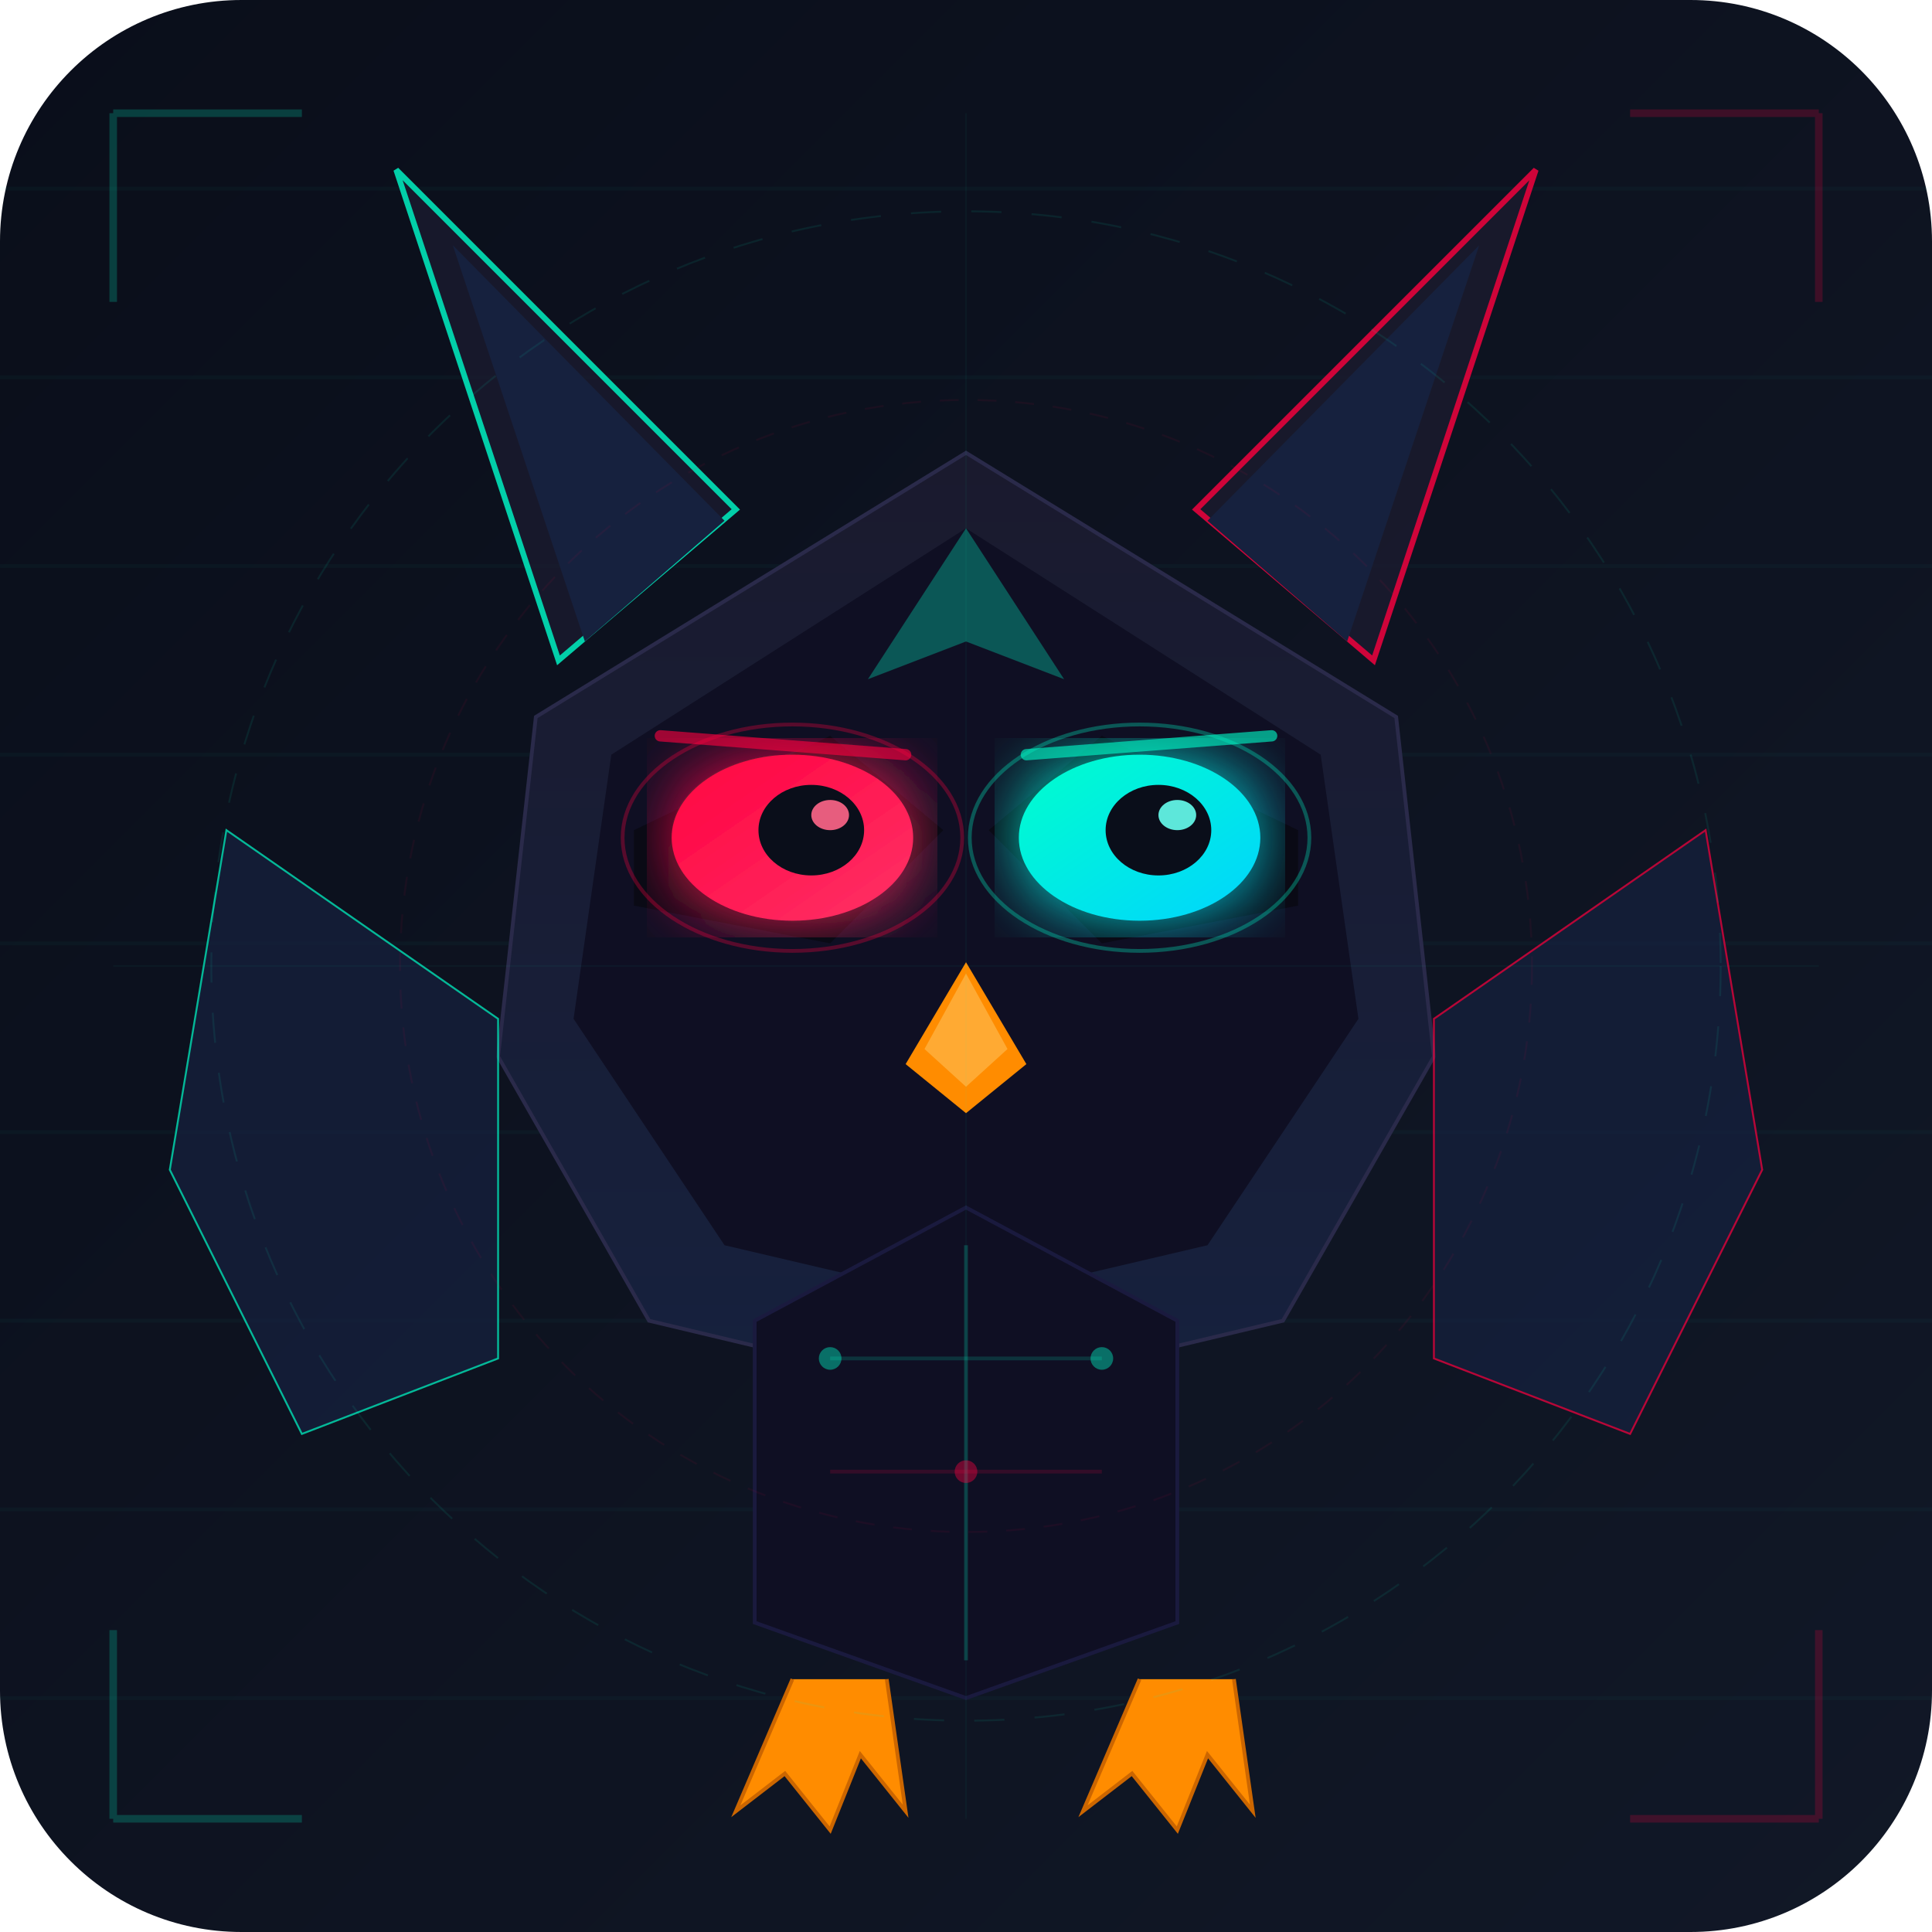
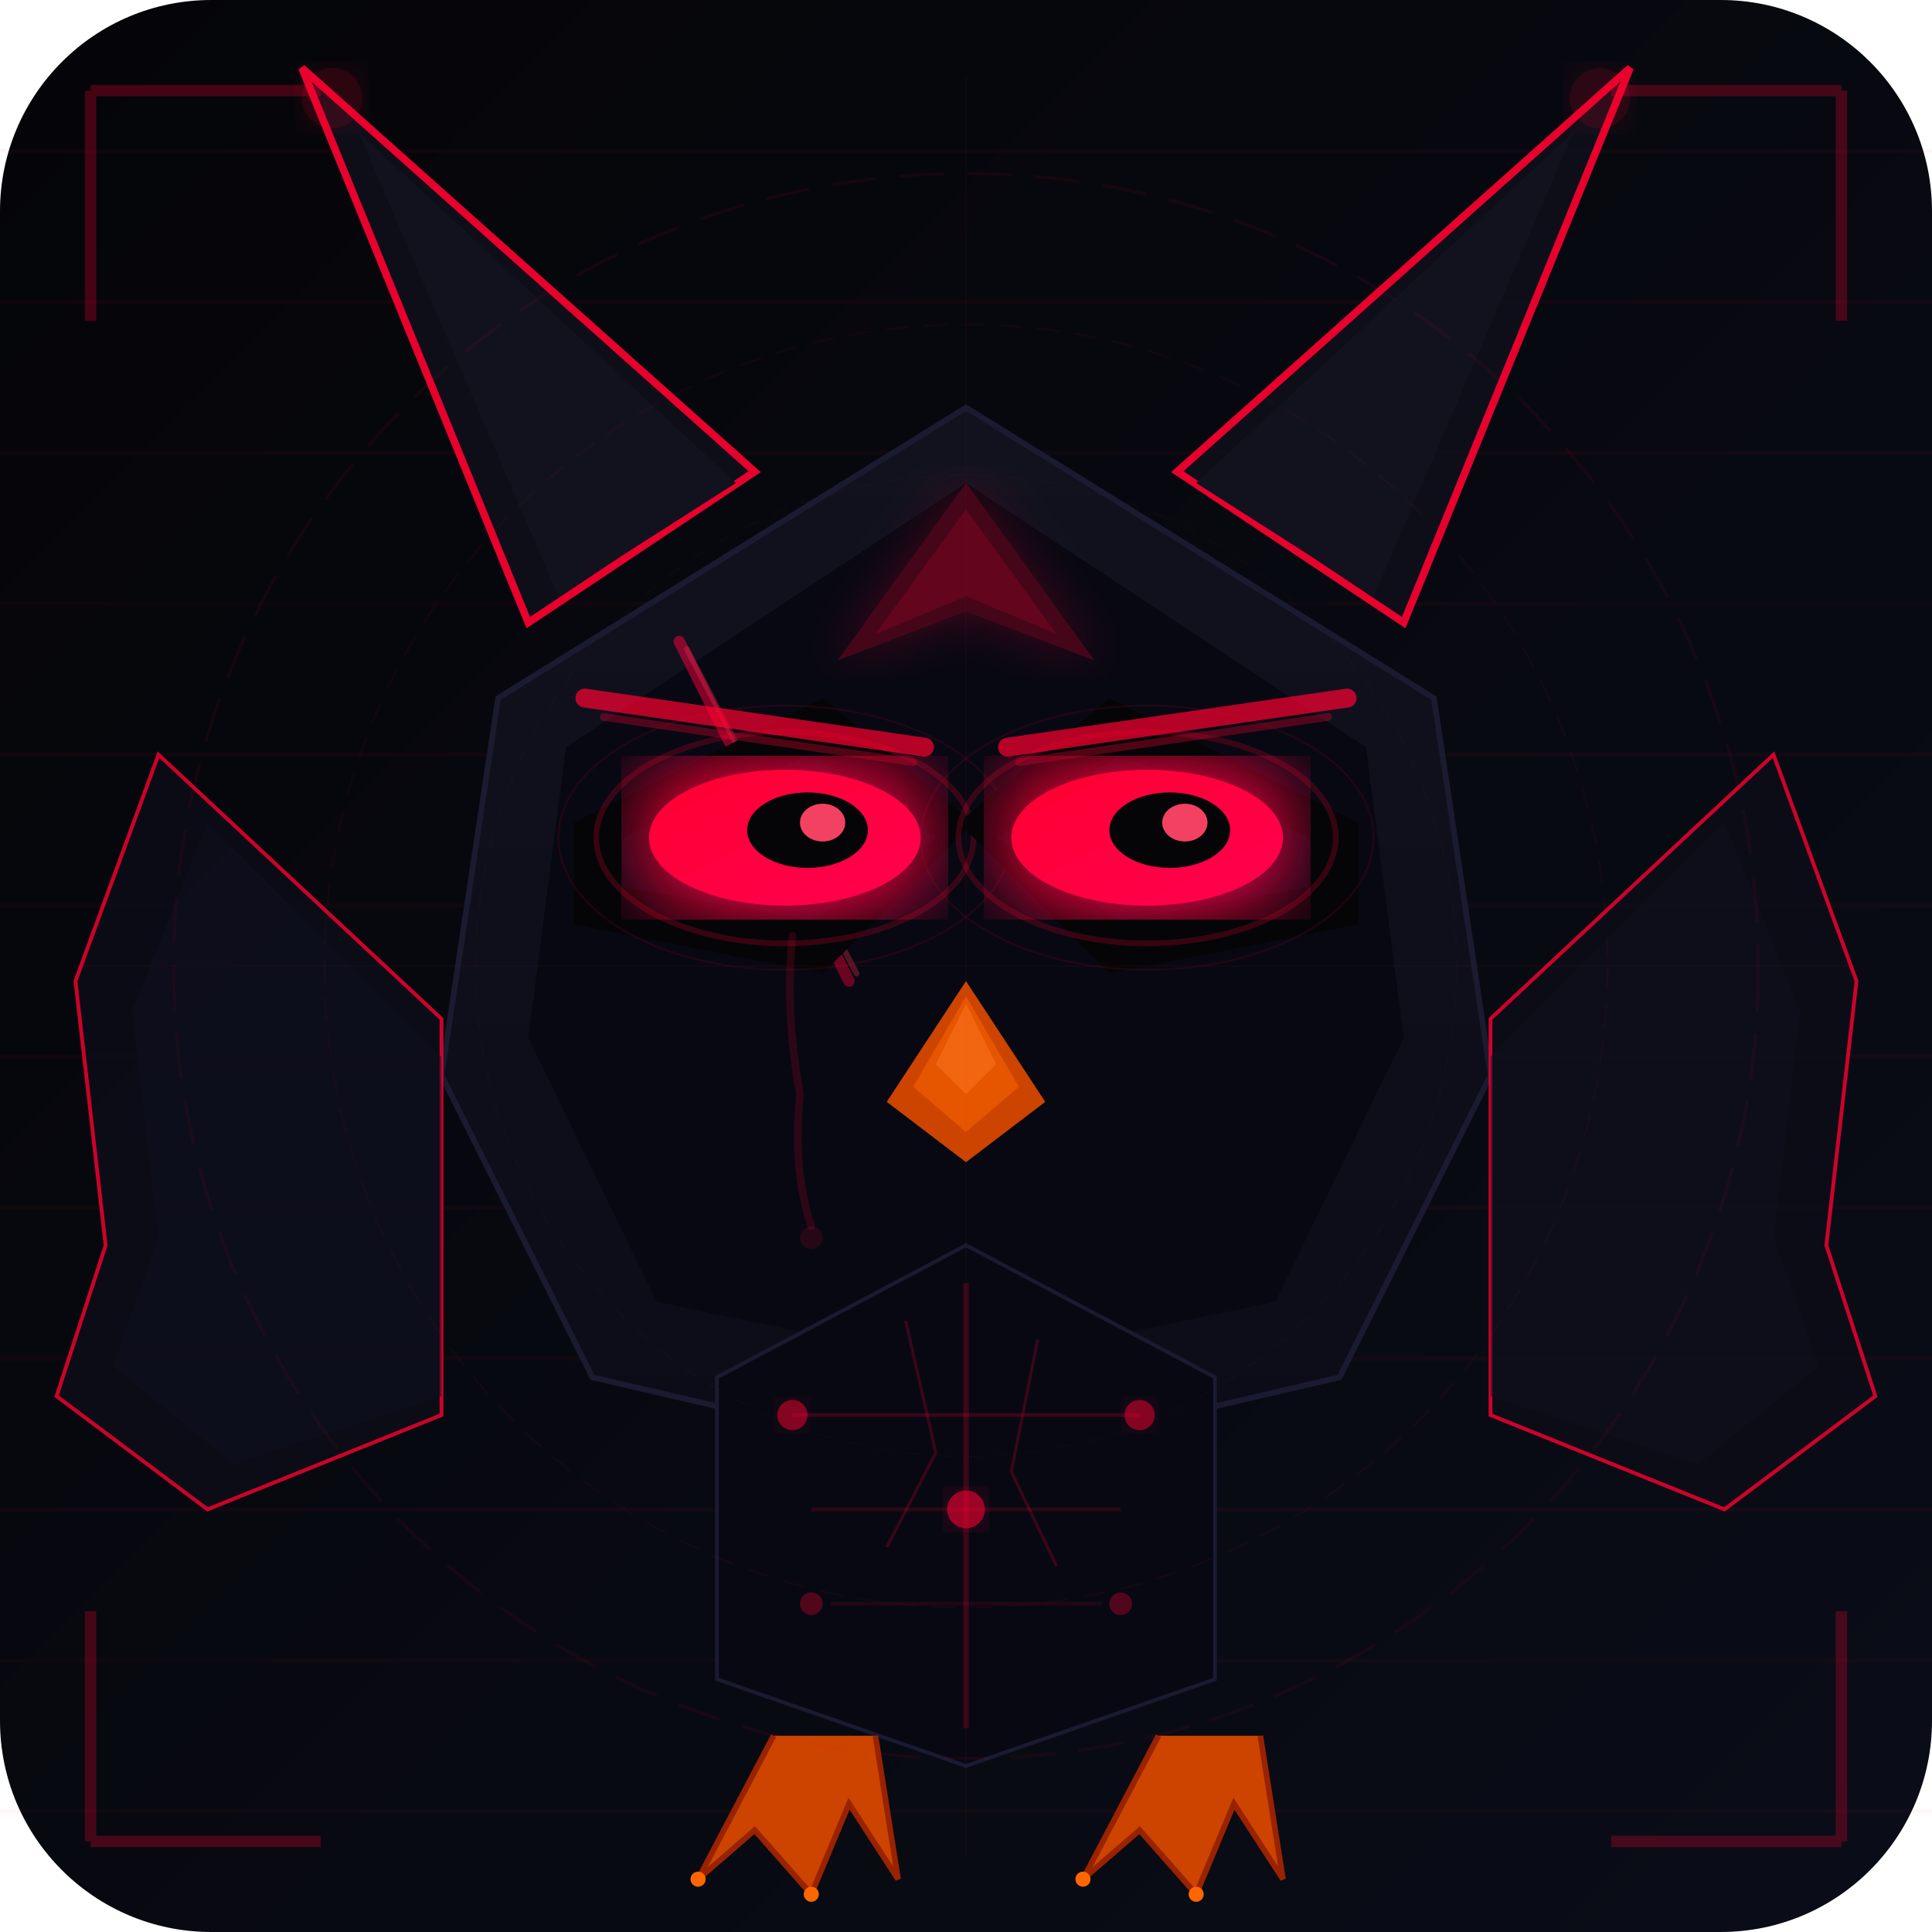
<svg xmlns="http://www.w3.org/2000/svg" viewBox="0 0 512 512" width="512" height="512">
  <defs>
    <linearGradient id="bg" x1="0%" y1="0%" x2="100%" y2="100%">
-       <stop offset="0%" stop-color="#0a0e1a" />
-       <stop offset="100%" stop-color="#111827" />
+       <stop offset="0%" stop-color="#050508" />
+       <stop offset="100%" stop-color="#0a0d18" />
    </linearGradient>
    <linearGradient id="eyeL" x1="0%" y1="0%" x2="100%" y2="100%">
-       <stop offset="0%" stop-color="#ff0040" />
-       <stop offset="100%" stop-color="#ff3366" />
+       <stop offset="0%" stop-color="#ff0030" />
+       <stop offset="100%" stop-color="#ff0050" />
    </linearGradient>
    <linearGradient id="eyeR" x1="0%" y1="0%" x2="100%" y2="100%">
-       <stop offset="0%" stop-color="#00ffcc" />
-       <stop offset="100%" stop-color="#00d4ff" />
+       <stop offset="0%" stop-color="#ff0030" />
+       <stop offset="100%" stop-color="#ff0050" />
    </linearGradient>
    <linearGradient id="body" x1="0%" y1="0%" x2="0%" y2="100%">
-       <stop offset="0%" stop-color="#1a1a2e" />
-       <stop offset="100%" stop-color="#16213e" />
+       <stop offset="0%" stop-color="#12121f" />
+       <stop offset="100%" stop-color="#0c0c18" />
+     </linearGradient>
+     <linearGradient id="scar" x1="0%" y1="0%" x2="100%" y2="100%">
+       <stop offset="0%" stop-color="#ff0040" />
+       <stop offset="100%" stop-color="#cc0030" />
    </linearGradient>
    <filter id="glowR">
-       <feGaussianBlur stdDeviation="10" result="b" />
-       <feComposite in="SourceGraphic" in2="b" operator="over" />
+       <feGaussianBlur stdDeviation="14" result="b" />
+       <feMerge>
+         <feMergeNode in="b" />
+         <feMergeNode in="b" />
+         <feMergeNode in="SourceGraphic" />
+       </feMerge>
+     </filter>
+     <filter id="glowR2">
+       <feGaussianBlur stdDeviation="6" result="b" />
+       <feMerge>
+         <feMergeNode in="b" />
+         <feMergeNode in="SourceGraphic" />
+       </feMerge>
    </filter>
    <filter id="glowC">
-       <feGaussianBlur stdDeviation="10" result="b" />
-       <feComposite in="SourceGraphic" in2="b" operator="over" />
+       <feGaussianBlur stdDeviation="8" result="b" />
+       <feMerge>
+         <feMergeNode in="b" />
+         <feMergeNode in="SourceGraphic" />
+       </feMerge>
    </filter>
  </defs>
-   <rect width="512" height="512" rx="64" fill="url(#bg)" />
-   <g opacity="0.03">
-     <line x1="0" y1="50" x2="512" y2="50" stroke="#00ffcc" />
-     <line x1="0" y1="100" x2="512" y2="100" stroke="#00ffcc" />
-     <line x1="0" y1="150" x2="512" y2="150" stroke="#00ffcc" />
-     <line x1="0" y1="200" x2="512" y2="200" stroke="#00ffcc" />
-     <line x1="0" y1="250" x2="512" y2="250" stroke="#00ffcc" />
-     <line x1="0" y1="300" x2="512" y2="300" stroke="#00ffcc" />
-     <line x1="0" y1="350" x2="512" y2="350" stroke="#00ffcc" />
-     <line x1="0" y1="400" x2="512" y2="400" stroke="#00ffcc" />
-     <line x1="0" y1="450" x2="512" y2="450" stroke="#00ffcc" />
+   <rect width="512" height="512" rx="56" fill="url(#bg)" />
+   <g opacity="0.04">
+     <line x1="0" y1="40" x2="512" y2="40" stroke="#ff0030" />
+     <line x1="0" y1="80" x2="512" y2="80" stroke="#ff0030" />
+     <line x1="0" y1="120" x2="512" y2="120" stroke="#ff0030" />
+     <line x1="0" y1="160" x2="512" y2="160" stroke="#ff0030" />
+     <line x1="0" y1="200" x2="512" y2="200" stroke="#ff0030" />
+     <line x1="0" y1="240" x2="512" y2="240" stroke="#ff0030" />
+     <line x1="0" y1="280" x2="512" y2="280" stroke="#ff0030" />
+     <line x1="0" y1="320" x2="512" y2="320" stroke="#ff0030" />
+     <line x1="0" y1="360" x2="512" y2="360" stroke="#ff0030" />
+     <line x1="0" y1="400" x2="512" y2="400" stroke="#ff0030" />
+     <line x1="0" y1="440" x2="512" y2="440" stroke="#ff0030" />
+     <line x1="0" y1="480" x2="512" y2="480" stroke="#ff0030" />
  </g>
-   <polygon points="148,175 105,45 195,135" fill="#1a1a2e" stroke="#00ffcc" stroke-width="1.5" opacity="0.8" />
-   <polygon points="155,170 120,65 192,138" fill="#16213e" />
-   <polygon points="364,175 407,45 317,135" fill="#1a1a2e" stroke="#ff0040" stroke-width="1.5" opacity="0.8" />
-   <polygon points="357,170 392,65 320,138" fill="#16213e" />
-   <path d="M256,120 L370,190 L380,280 L340,350 L256,370 L172,350 L132,280 L142,190 Z" fill="url(#body)" stroke="#2a2a4a" stroke-width="1" />
-   <path d="M256,140 L350,200 L360,270 L320,330 L256,345 L192,330 L152,270 L162,200 Z" fill="#0f0f23" />
-   <path d="M256,140 L230,180 L256,170 L282,180 Z" fill="#00ffcc" opacity="0.3" />
-   <path d="M168,220 L220,195 L250,220 L220,250 L168,240 Z" fill="#0a0a15" />
-   <ellipse cx="210" cy="222" rx="32" ry="22" fill="url(#eyeL)" filter="url(#glowR)" />
-   <ellipse cx="215" cy="220" rx="14" ry="12" fill="#0a0e1a" />
-   <ellipse cx="220" cy="216" rx="5" ry="4" fill="#ff6688" opacity="0.9" />
-   <ellipse cx="210" cy="222" rx="45" ry="30" fill="none" stroke="#ff0040" stroke-width="1" opacity="0.3" />
-   <path d="M344,220 L292,195 L262,220 L292,250 L344,240 Z" fill="#0a0a15" />
-   <ellipse cx="302" cy="222" rx="32" ry="22" fill="url(#eyeR)" filter="url(#glowC)" />
-   <ellipse cx="307" cy="220" rx="14" ry="12" fill="#0a0e1a" />
-   <ellipse cx="312" cy="216" rx="5" ry="4" fill="#66ffee" opacity="0.9" />
-   <ellipse cx="302" cy="222" rx="45" ry="30" fill="none" stroke="#00ffcc" stroke-width="1" opacity="0.3" />
-   <line x1="175" y1="195" x2="240" y2="200" stroke="#ff0040" stroke-width="3" stroke-linecap="round" opacity="0.6" />
-   <line x1="337" y1="195" x2="272" y2="200" stroke="#00ffcc" stroke-width="3" stroke-linecap="round" opacity="0.6" />
-   <polygon points="256,255 240,282 256,295 272,282" fill="#ff8c00" />
-   <polygon points="256,258 245,278 256,288 267,278" fill="#ffaa33" />
-   <path d="M200,350 L256,320 L312,350 L312,430 L256,450 L200,430 Z" fill="#0f0f23" stroke="#1a1a3e" />
-   <line x1="256" y1="330" x2="256" y2="440" stroke="#00ffcc" stroke-width="1" opacity="0.2" />
-   <line x1="220" y1="360" x2="292" y2="360" stroke="#00ffcc" stroke-width="1" opacity="0.15" />
-   <line x1="220" y1="390" x2="292" y2="390" stroke="#ff0040" stroke-width="1" opacity="0.15" />
-   <circle cx="220" cy="360" r="3" fill="#00ffcc" opacity="0.4" />
-   <circle cx="292" cy="360" r="3" fill="#00ffcc" opacity="0.4" />
-   <circle cx="256" cy="390" r="3" fill="#ff0040" opacity="0.4" />
-   <path d="M132,270 L60,220 L45,310 L80,380 L132,360 Z" fill="#16213e" stroke="#00ffcc" stroke-width="0.5" opacity="0.7" />
-   <path d="M380,270 L452,220 L467,310 L432,380 L380,360 Z" fill="#16213e" stroke="#ff0040" stroke-width="0.5" opacity="0.7" />
-   <path d="M210,445 L195,480 L208,470 L220,485 L228,465 L240,480 L235,445" fill="#ff8c00" stroke="#cc6600" />
-   <path d="M302,445 L287,480 L300,470 L312,485 L320,465 L332,480 L327,445" fill="#ff8c00" stroke="#cc6600" />
-   <circle cx="256" cy="256" r="200" fill="none" stroke="#00ffcc" stroke-width="0.5" opacity="0.08" stroke-dasharray="8,8" />
-   <circle cx="256" cy="256" r="150" fill="none" stroke="#ff0040" stroke-width="0.5" opacity="0.06" stroke-dasharray="5,5" />
-   <line x1="256" y1="30" x2="256" y2="482" stroke="#00ffcc" stroke-width="0.3" opacity="0.05" />
-   <line x1="30" y1="256" x2="482" y2="256" stroke="#00ffcc" stroke-width="0.3" opacity="0.05" />
-   <path d="M30,30 L30,80 M30,30 L80,30" fill="none" stroke="#00ffcc" stroke-width="2" opacity="0.2" />
-   <path d="M482,30 L482,80 M482,30 L432,30" fill="none" stroke="#ff0040" stroke-width="2" opacity="0.2" />
-   <path d="M30,482 L30,432 M30,482 L80,482" fill="none" stroke="#00ffcc" stroke-width="2" opacity="0.2" />
-   <path d="M482,482 L482,432 M482,482 L432,482" fill="none" stroke="#ff0040" stroke-width="2" opacity="0.2" />
+   <polygon points="140,165 80,18 200,125" fill="#0e0e1a" stroke="#ff0030" stroke-width="2" opacity="0.9" />
+   <polygon points="148,158 95,35 195,128" fill="#12121f" />
+   <polygon points="372,165 432,18 312,125" fill="#0e0e1a" stroke="#ff0030" stroke-width="2" opacity="0.9" />
+   <polygon points="364,158 417,35 317,128" fill="#12121f" />
+   <circle cx="88" cy="26" r="8" fill="#ff0030" opacity="0.15" filter="url(#glowR2)" />
+   <circle cx="424" cy="26" r="8" fill="#ff0030" opacity="0.15" filter="url(#glowR2)" />
+   <path d="M256,108 L380,185 L395,285 L355,365 L256,388 L157,365 L117,285 L132,185 Z" fill="url(#body)" stroke="#1a1a30" stroke-width="1.5" />
+   <path d="M256,128 L362,198 L372,275 L338,345 L256,362 L174,345 L140,275 L150,198 Z" fill="#080812" />
+   <path d="M180,170 L225,260" stroke="url(#scar)" stroke-width="3" stroke-linecap="round" opacity="0.5" />
+   <path d="M182,172 L227,258" stroke="#ff3355" stroke-width="1.5" stroke-linecap="round" opacity="0.3" />
+   <path d="M256,128 L222,175 L256,162 L290,175 Z" fill="#ff0030" opacity="0.25" filter="url(#glowR2)" />
+   <path d="M256,135 L232,168 L256,158 L280,168 Z" fill="#ff0030" opacity="0.15" />
+   <path d="M152,218 L218,185 L258,218 L218,258 L152,245 Z" fill="#050508" />
+   <path d="M165,222 L215,200 L248,222 L215,244 L165,235 Z" fill="#080812" />
+   <ellipse cx="208" cy="222" rx="36" ry="18" fill="url(#eyeL)" filter="url(#glowR)" />
+   <ellipse cx="214" cy="220" rx="16" ry="10" fill="#050508" />
+   <ellipse cx="218" cy="218" rx="6" ry="5" fill="#ff4466" opacity="0.95" />
+   <ellipse cx="208" cy="222" rx="50" ry="28" fill="none" stroke="#ff0030" stroke-width="1.5" opacity="0.2" />
+   <ellipse cx="208" cy="222" rx="60" ry="35" fill="none" stroke="#ff0030" stroke-width="0.5" opacity="0.1" />
+   <path d="M360,218 L294,185 L254,218 L294,258 L360,245 Z" fill="#050508" />
+   <path d="M347,222 L297,200 L264,222 L297,244 L347,235 Z" fill="#080812" />
+   <ellipse cx="304" cy="222" rx="36" ry="18" fill="url(#eyeR)" filter="url(#glowR)" />
+   <ellipse cx="310" cy="220" rx="16" ry="10" fill="#050508" />
+   <ellipse cx="314" cy="218" rx="6" ry="5" fill="#ff4466" opacity="0.95" />
+   <ellipse cx="304" cy="222" rx="50" ry="28" fill="none" stroke="#ff0030" stroke-width="1.5" opacity="0.2" />
+   <ellipse cx="304" cy="222" rx="60" ry="35" fill="none" stroke="#ff0030" stroke-width="0.5" opacity="0.1" />
+   <line x1="155" y1="185" x2="245" y2="198" stroke="#ff0030" stroke-width="5" stroke-linecap="round" opacity="0.7" />
+   <line x1="357" y1="185" x2="267" y2="198" stroke="#ff0030" stroke-width="5" stroke-linecap="round" opacity="0.7" />
+   <line x1="160" y1="190" x2="242" y2="202" stroke="#ff0030" stroke-width="2" stroke-linecap="round" opacity="0.3" />
+   <line x1="352" y1="190" x2="270" y2="202" stroke="#ff0030" stroke-width="2" stroke-linecap="round" opacity="0.3" />
+   <polygon points="256,260 235,292 256,308 277,292" fill="#cc4400" />
+   <polygon points="256,264 242,288 256,300 270,288" fill="#e65500" />
+   <polygon points="256,266 248,282 256,290 264,282" fill="#ff7722" opacity="0.5" />
+   <path d="M190,365 L256,330 L322,365 L322,445 L256,468 L190,445 Z" fill="#080812" stroke="#1a1a30" stroke-width="1" />
+   <line x1="256" y1="340" x2="256" y2="458" stroke="#ff0030" stroke-width="1.5" opacity="0.2" />
+   <line x1="210" y1="375" x2="302" y2="375" stroke="#ff0030" stroke-width="1" opacity="0.2" />
+   <line x1="215" y1="400" x2="297" y2="400" stroke="#ff0030" stroke-width="1" opacity="0.15" />
+   <line x1="220" y1="425" x2="292" y2="425" stroke="#ff0030" stroke-width="1" opacity="0.1" />
+   <circle cx="210" cy="375" r="4" fill="#ff0030" opacity="0.5" filter="url(#glowR2)" />
+   <circle cx="302" cy="375" r="4" fill="#ff0030" opacity="0.5" filter="url(#glowR2)" />
+   <circle cx="256" cy="400" r="5" fill="#ff0030" opacity="0.6" filter="url(#glowR2)" />
+   <circle cx="215" cy="425" r="3" fill="#ff0030" opacity="0.3" />
+   <circle cx="297" cy="425" r="3" fill="#ff0030" opacity="0.3" />
+   <path d="M240,350 L248,385 L235,410" stroke="#ff0030" stroke-width="0.8" opacity="0.2" fill="none" />
+   <path d="M275,355 L268,390 L280,415" stroke="#ff0030" stroke-width="0.8" opacity="0.2" fill="none" />
+   <path d="M117,270 L42,200 L20,260 L28,330 L15,370 L55,400 L117,375 Z" fill="#0c0c18" stroke="#ff0030" stroke-width="1" opacity="0.8" />
+   <path d="M117,280 L55,218 L35,268 L42,328 L30,362 L62,388 L117,370 Z" fill="#101020" opacity="0.5" />
+   <path d="M395,270 L470,200 L492,260 L484,330 L497,370 L457,400 L395,375 Z" fill="#0c0c18" stroke="#ff0030" stroke-width="1" opacity="0.8" />
+   <path d="M395,280 L457,218 L477,268 L470,328 L482,362 L450,388 L395,370 Z" fill="#101020" opacity="0.5" />
+   <path d="M205,460 L185,498 L200,485 L215,502 L225,478 L238,498 L232,460" fill="#cc4400" stroke="#992200" stroke-width="1.5" />
+   <path d="M307,460 L287,498 L302,485 L317,502 L327,478 L340,498 L334,460" fill="#cc4400" stroke="#992200" stroke-width="1.5" />
+   <circle cx="185" cy="498" r="2" fill="#ff6600" />
+   <circle cx="215" cy="502" r="2" fill="#ff6600" />
+   <circle cx="287" cy="498" r="2" fill="#ff6600" />
+   <circle cx="317" cy="502" r="2" fill="#ff6600" />
+   <circle cx="256" cy="256" r="210" fill="none" stroke="#ff0030" stroke-width="0.8" opacity="0.06" stroke-dasharray="12,6" />
+   <circle cx="256" cy="256" r="170" fill="none" stroke="#ff0030" stroke-width="0.5" opacity="0.05" stroke-dasharray="6,4" />
+   <circle cx="256" cy="256" r="130" fill="none" stroke="#ff0030" stroke-width="0.3" opacity="0.04" stroke-dasharray="4,4" />
+   <line x1="256" y1="20" x2="256" y2="492" stroke="#ff0030" stroke-width="0.4" opacity="0.04" />
+   <line x1="20" y1="256" x2="492" y2="256" stroke="#ff0030" stroke-width="0.4" opacity="0.04" />
+   <path d="M24,24 L24,85 M24,24 L85,24" fill="none" stroke="#ff0030" stroke-width="3" opacity="0.25" />
+   <path d="M488,24 L488,85 M488,24 L427,24" fill="none" stroke="#ff0030" stroke-width="3" opacity="0.25" />
+   <path d="M24,488 L24,427 M24,488 L85,488" fill="none" stroke="#ff0030" stroke-width="3" opacity="0.25" />
+   <path d="M488,488 L488,427 M488,488 L427,488" fill="none" stroke="#ff0030" stroke-width="3" opacity="0.25" />
+   <path d="M210,248 Q208,268 212,290 Q210,310 215,325" stroke="#ff0030" stroke-width="2" fill="none" opacity="0.15" stroke-linecap="round" />
+   <circle cx="215" cy="328" r="3" fill="#ff0030" opacity="0.12" />
</svg>
